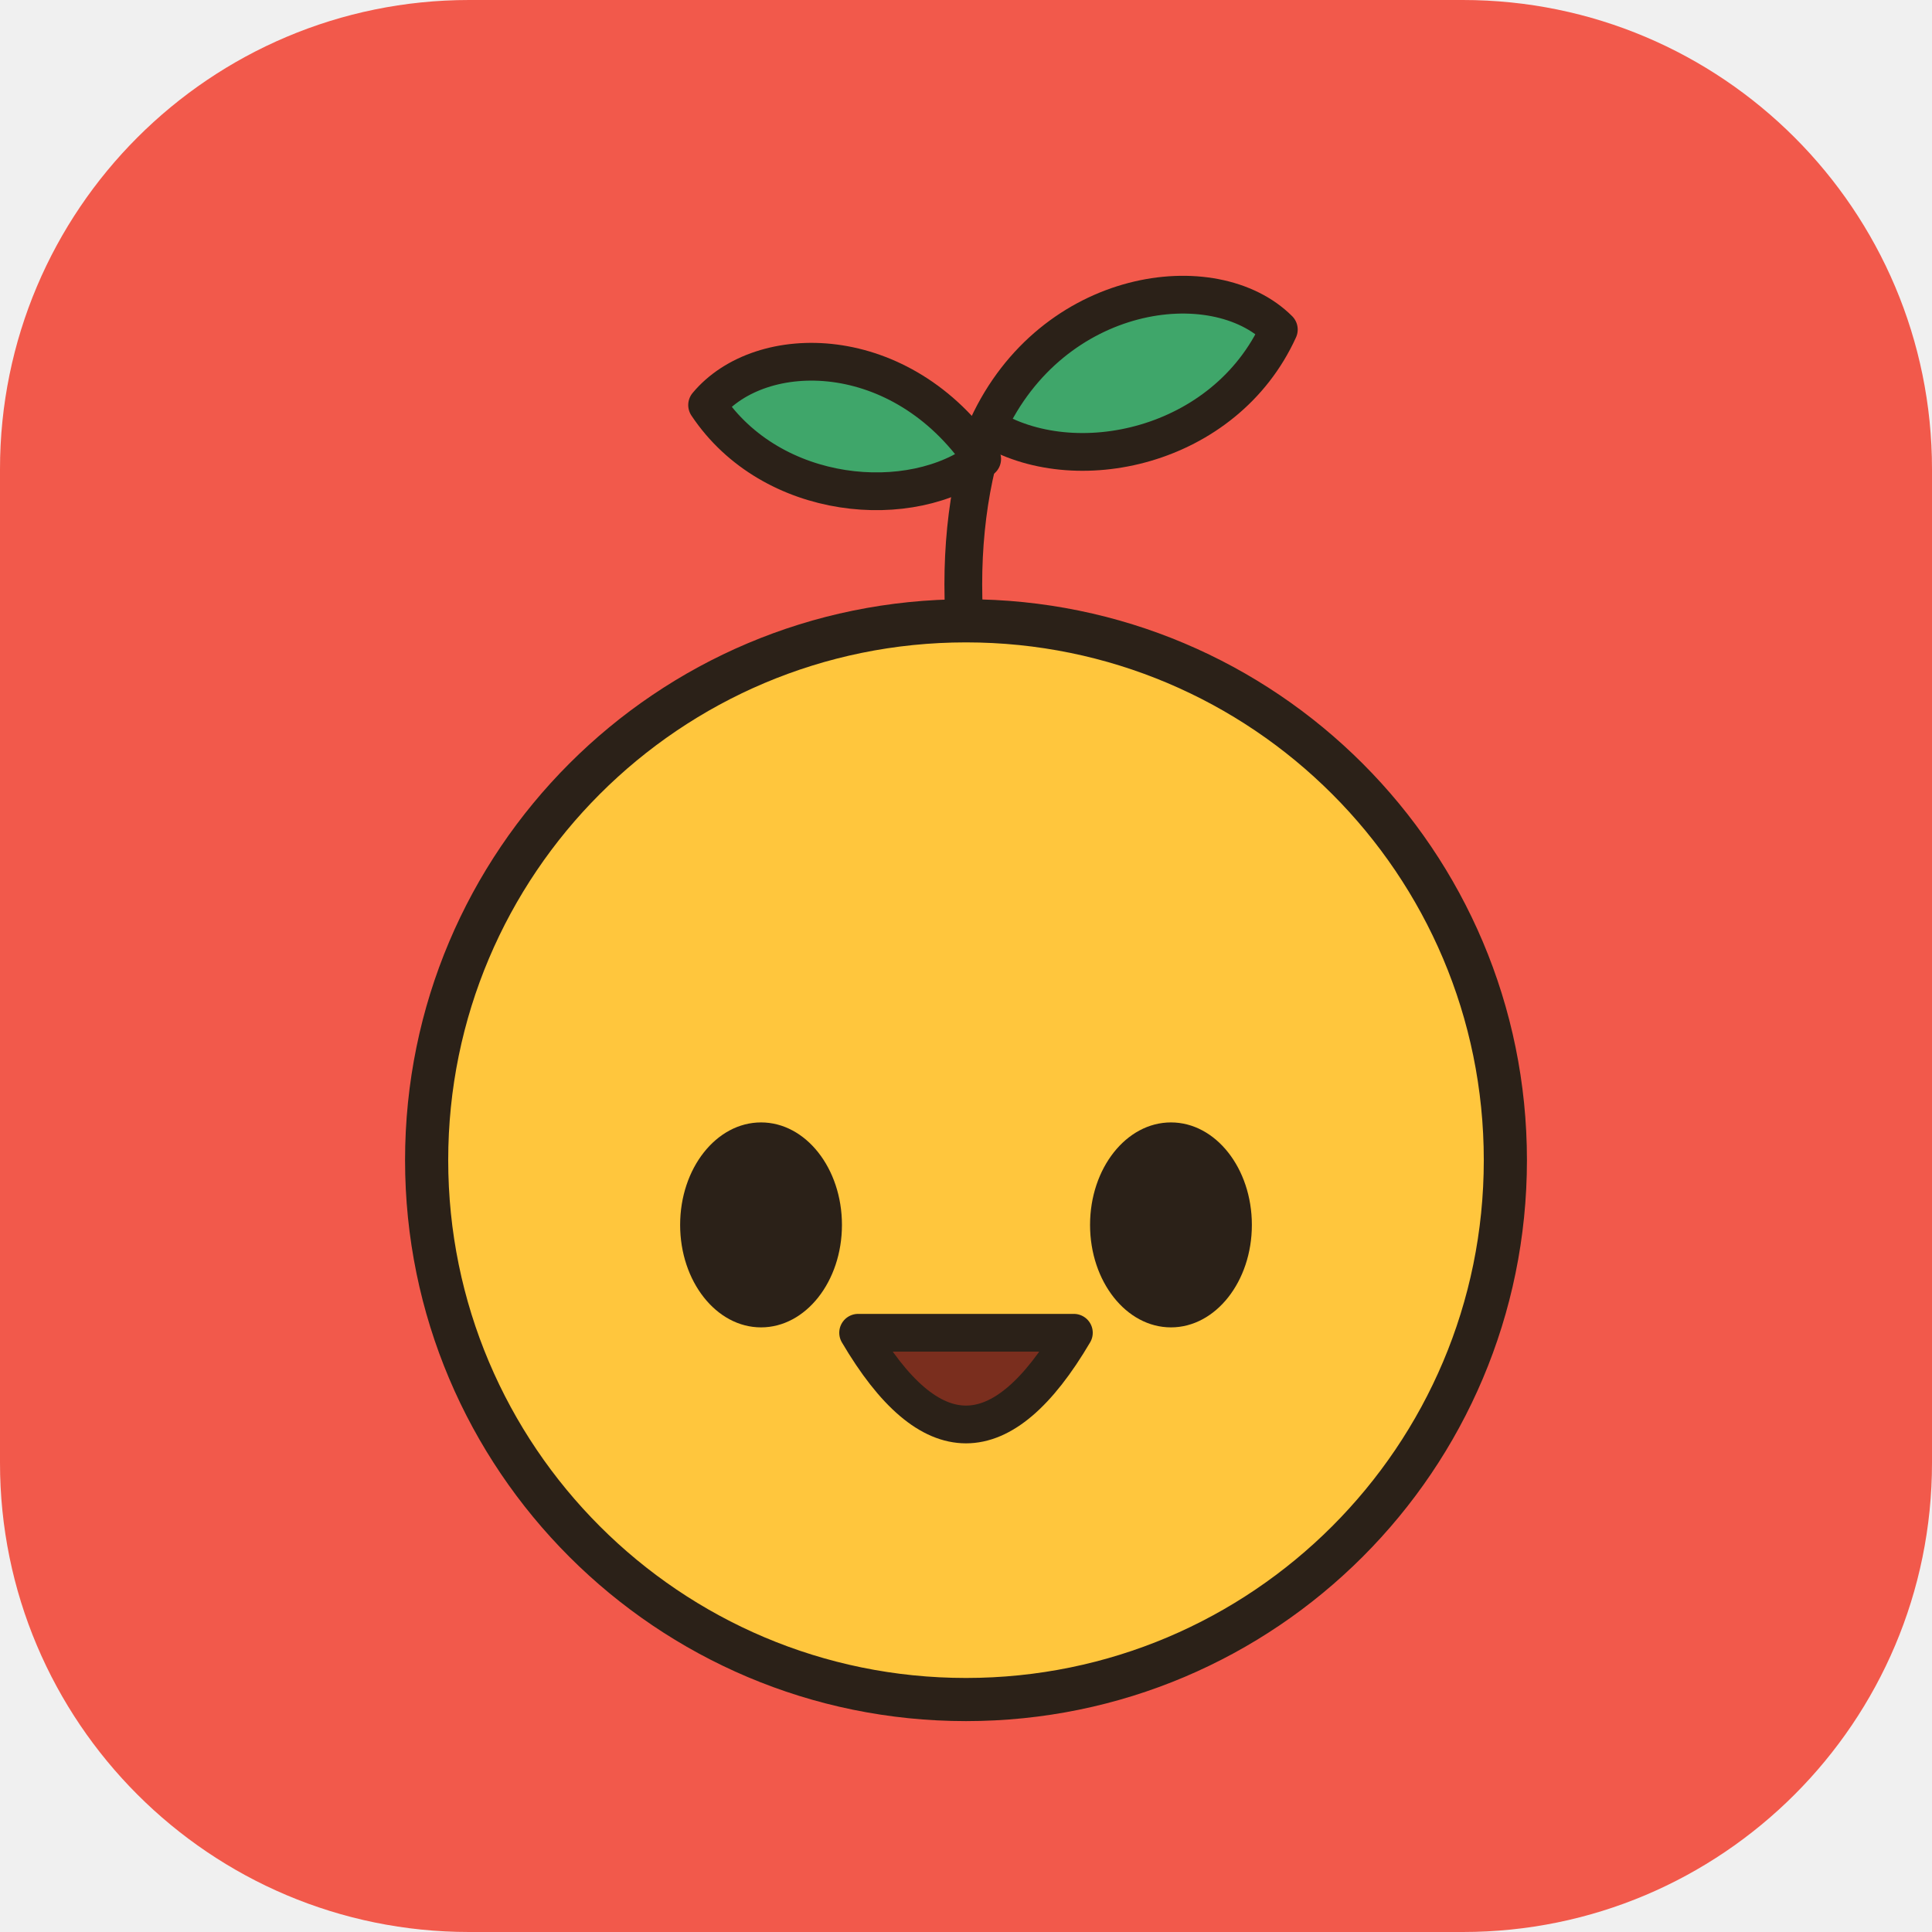
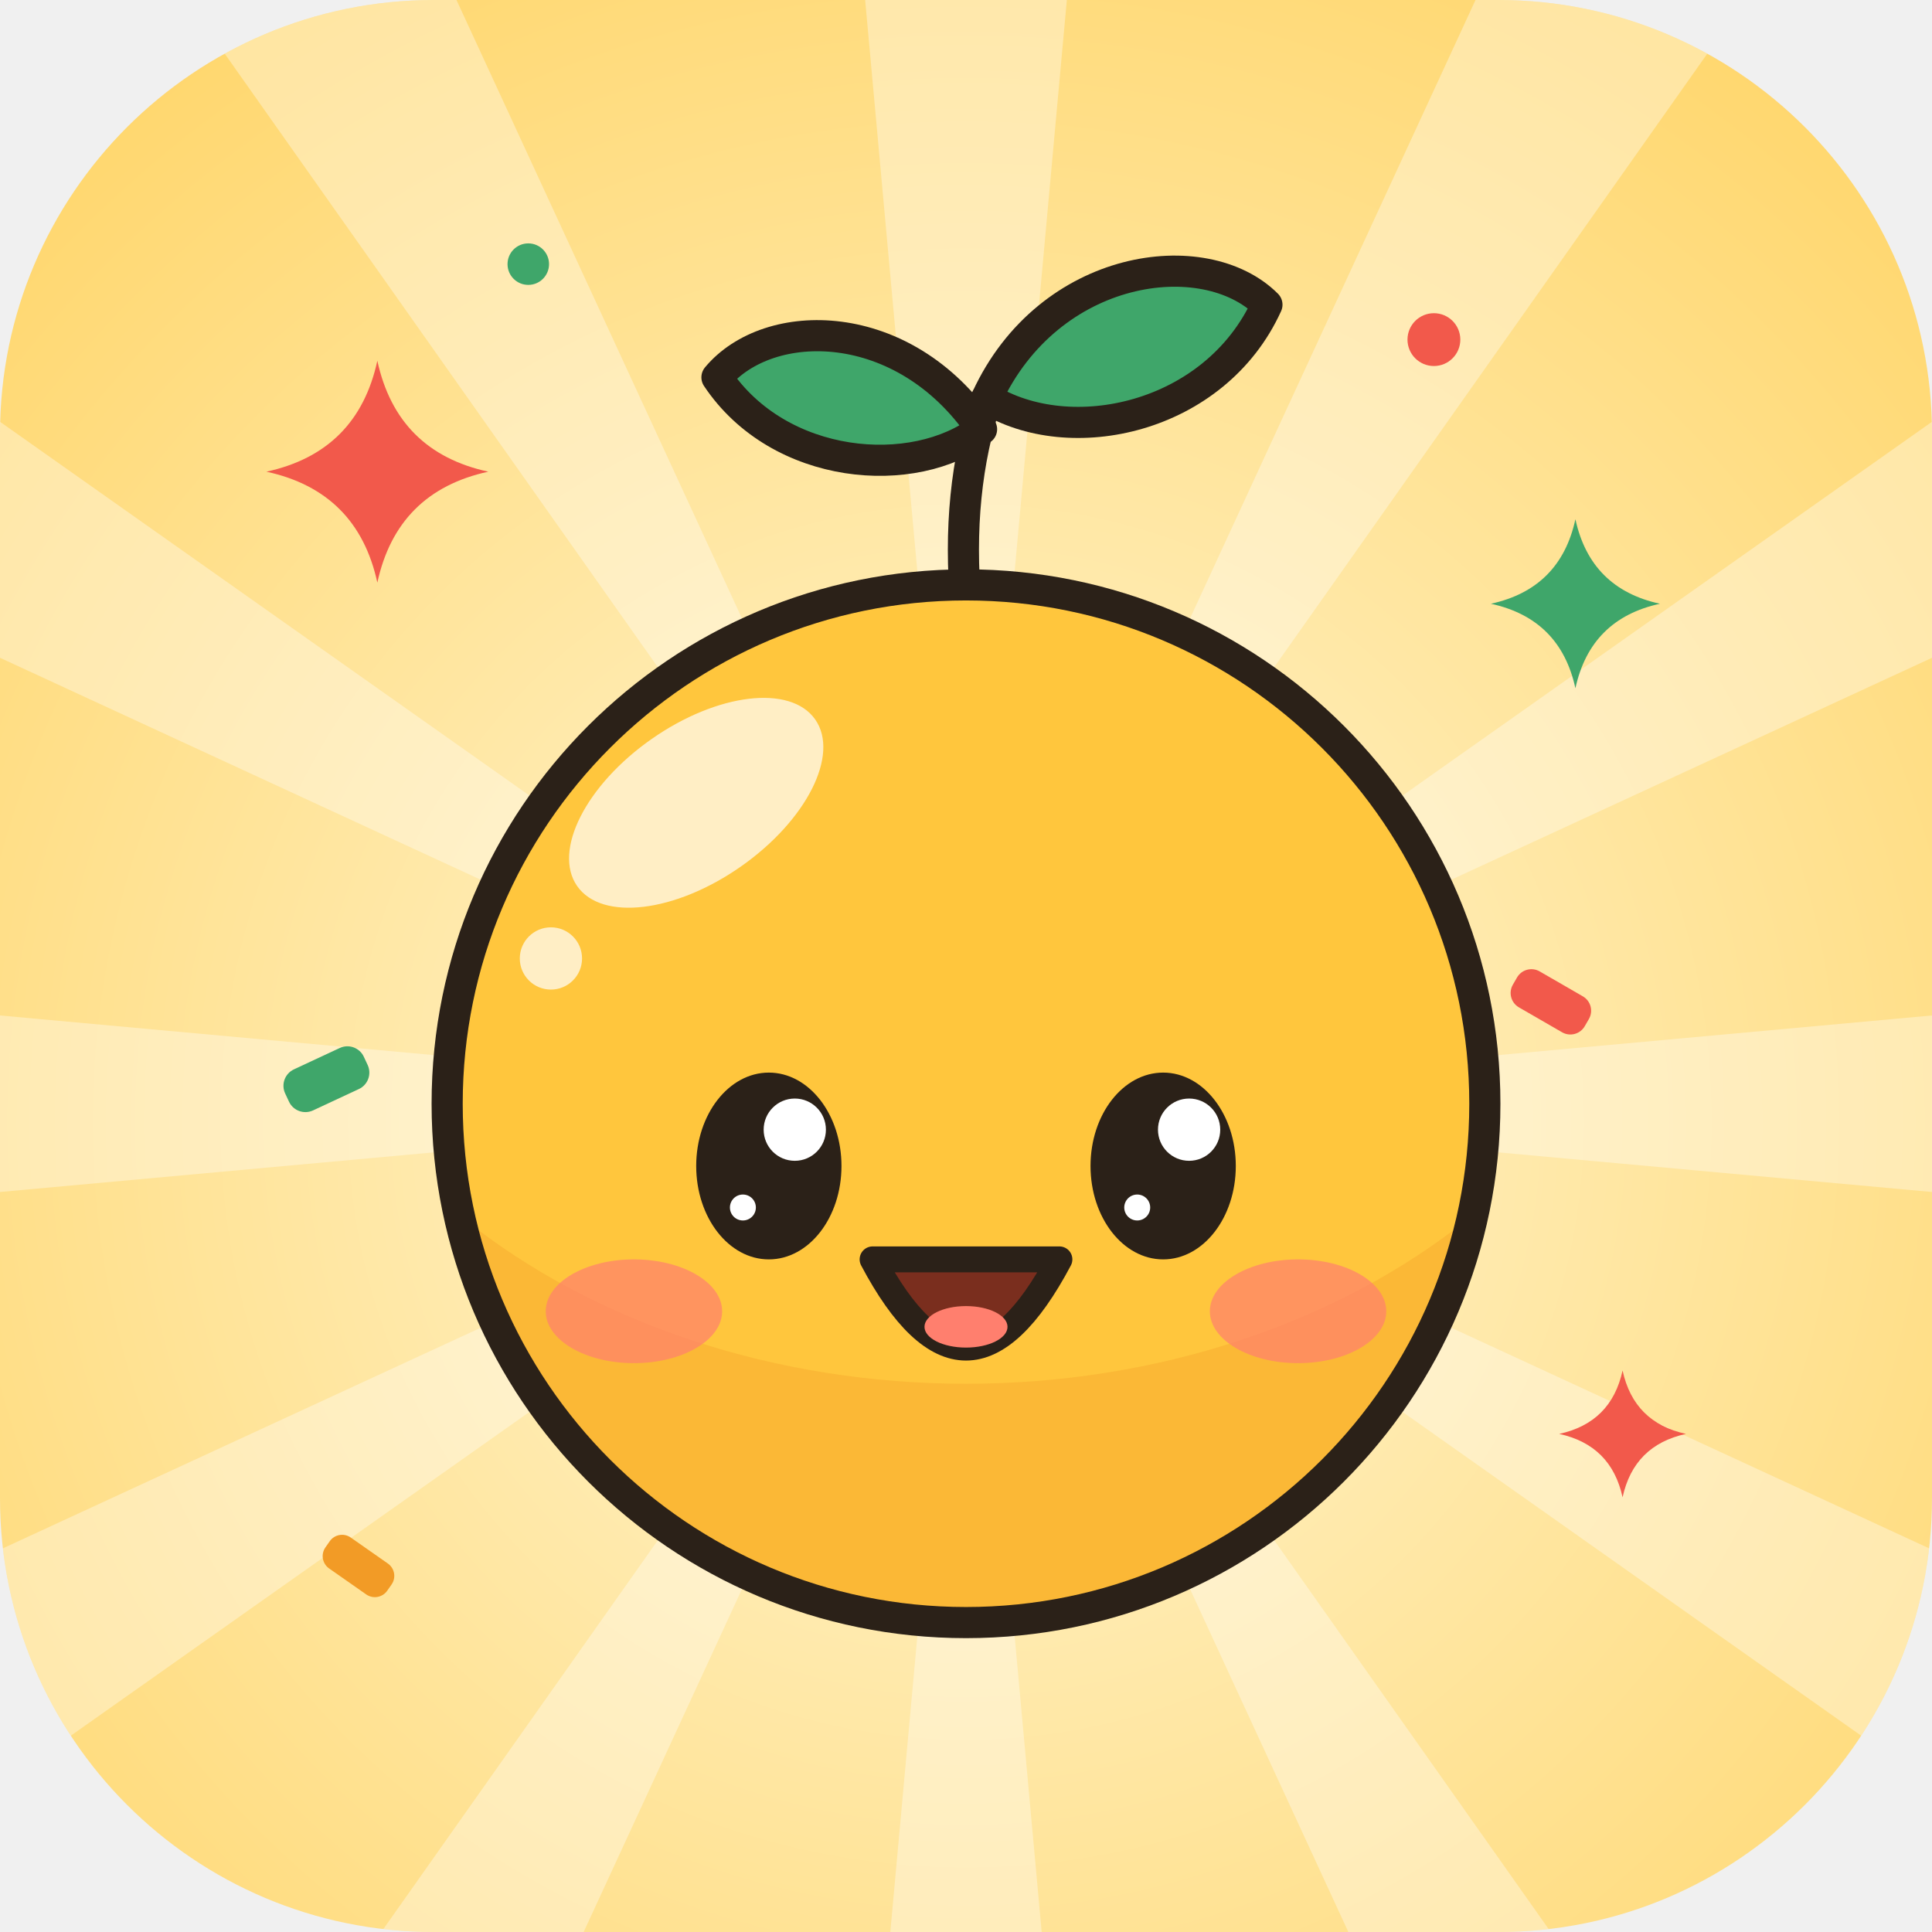
- <svg xmlns="http://www.w3.org/2000/svg" viewBox="0 0 140 140" width="1024" height="1024">
-   <rect width="140" height="140" rx="34" fill="#F2594B" />
-   <svg x="27" y="14.5" width="86" height="111" viewBox="40 -50 220 284">
-     <path d="M150 32 Q148 10 154 -8" fill="none" stroke="#2B2118" stroke-width="7" stroke-linecap="round" />
-     <path d="M153 -2 C138 -24 112 -24 102 -12 C114 6 140 8 153 -2Z" fill="#3FA66A" stroke="#2B2118" stroke-width="7" stroke-linejoin="round" />
-     <path d="M154 -8 C166 -34 196 -38 208 -26 C198 -4 170 2 154 -8Z" fill="#3FA66A" stroke="#2B2118" stroke-width="7" stroke-linejoin="round" />
-     <circle cx="150" cy="128" r="100" fill="#FFC63D" stroke="#2B2118" stroke-width="8" />
-     <ellipse cx="112" cy="140" rx="15" ry="19" fill="#2B2118" />
-     <ellipse cx="188" cy="140" rx="15" ry="19" fill="#2B2118" />
-     <path d="M130 160 Q150 194 170 160 Z" fill="#7A2E1E" stroke="#2B2118" stroke-width="7" stroke-linejoin="round" />
-   </svg>
+ <svg xmlns="http://www.w3.org/2000/svg" viewBox="0 0 1024 1024" width="1024" height="1024">
+   <defs>
+     <radialGradient id="g" cx="50%" cy="58%" r="70%">
+       <stop offset="0" stop-color="#FFF6D6" />
+       <stop offset="1" stop-color="#FFD66B" />
+     </radialGradient>
+     <clipPath id="t">
+       <rect width="1024" height="1024" rx="230" />
+     </clipPath>
+   </defs>
+   <g clip-path="url(#t)">
+     <rect width="1024" height="1024" fill="url(#g)" />
+     <path d="M512 585 L422 -400 L602 -400Z" fill="#FFFFFF" opacity="0.35" transform="rotate(0 512 585)" />
+     <path d="M512 585 L422 -400 L602 -400Z" fill="#FFFFFF" opacity="0.35" transform="rotate(30 512 585)" />
+     <path d="M512 585 L422 -400 L602 -400Z" fill="#FFFFFF" opacity="0.35" transform="rotate(60 512 585)" />
+     <path d="M512 585 L422 -400 L602 -400Z" fill="#FFFFFF" opacity="0.35" transform="rotate(90 512 585)" />
+     <path d="M512 585 L422 -400 L602 -400Z" fill="#FFFFFF" opacity="0.35" transform="rotate(120 512 585)" />
+     <path d="M512 585 L422 -400 L602 -400Z" fill="#FFFFFF" opacity="0.35" transform="rotate(150 512 585)" />
+     <path d="M512 585 L422 -400 L602 -400Z" fill="#FFFFFF" opacity="0.35" transform="rotate(180 512 585)" />
+     <path d="M512 585 L422 -400 L602 -400Z" fill="#FFFFFF" opacity="0.35" transform="rotate(210 512 585)" />
+     <path d="M512 585 L422 -400 L602 -400Z" fill="#FFFFFF" opacity="0.35" transform="rotate(240 512 585)" />
+     <path d="M512 585 L422 -400 L602 -400Z" fill="#FFFFFF" opacity="0.35" transform="rotate(270 512 585)" />
+     <path d="M512 585 L422 -400 L602 -400Z" fill="#FFFFFF" opacity="0.35" transform="rotate(300 512 585)" />
+     <path d="M512 585 L422 -400 L602 -400Z" fill="#FFFFFF" opacity="0.35" transform="rotate(330 512 585)" />
+     <path d="M0 -14 Q2.5 -2.5 14 0 Q2.5 2.5 0 14 Q-2.5 2.5 -14 0 Q-2.5 -2.5 0 -14Z" transform="translate(200 250) scale(4.2)" fill="#F2594B" />
+     <path d="M0 -14 Q2.5 -2.5 14 0 Q2.5 2.5 0 14 Q-2.5 2.5 -14 0 Q-2.5 -2.5 0 -14Z" transform="translate(835 320) scale(3.2)" fill="#3FA66A" />
+     <path d="M0 -14 Q2.5 -2.5 14 0 Q2.5 2.5 0 14 Q-2.5 2.5 -14 0 Q-2.5 -2.5 0 -14Z" transform="translate(860 760) scale(2.4)" fill="#F2594B" />
+     <rect x="150" y="560" width="46" height="24" rx="9.6" transform="rotate(-25 173.0 572.0)" fill="#3FA66A" />
+     <rect x="800" y="520" width="44" height="22" rx="8.8" transform="rotate(30 822.0 531.0)" fill="#F2594B" />
+     <rect x="170" y="820" width="40" height="20" rx="8.0" transform="rotate(35 190.0 830.0)" fill="#F29B26" />
+     <circle cx="760" cy="180" r="14" fill="#F2594B" />
+     <circle cx="280" cy="140" r="11" fill="#3FA66A" />
+     <g transform="rotate(0 512 585) translate(99.5 233.0) scale(2.75)">
+       <path d="M150 32 Q148 10 154 -8" fill="none" stroke="#2B2118" stroke-width="6" stroke-linecap="round" />
+       <path d="M153 -2 C138 -24 112 -24 102 -12 C114 6 140 8 153 -2Z" fill="#3FA66A" stroke="#2B2118" stroke-width="6" stroke-linejoin="round" />
+       <path d="M154 -8 C166 -34 196 -38 208 -26 C198 -4 170 2 154 -8Z" fill="#3FA66A" stroke="#2B2118" stroke-width="6" stroke-linejoin="round" />
+       <circle cx="150" cy="128" r="100" fill="#FFC63D" />
+       <path d="M53 150 A100 100 0 0 0 247 150 A135 105 0 0 1 53 150Z" fill="#F29B26" opacity="0.32" />
+       <ellipse cx="98" cy="70" rx="28" ry="15" transform="rotate(-35 98 70)" fill="#FFFFFF" opacity="0.7" />
+       <circle cx="70" cy="100" r="6" fill="#FFFFFF" opacity="0.7" />
+       <circle cx="150" cy="128" r="100" fill="none" stroke="#2B2118" stroke-width="6" />
+       <ellipse cx="112" cy="140" rx="14" ry="18" fill="#2B2118" />
+       <circle cx="117" cy="133" r="6" fill="#FFFFFF" />
+       <circle cx="107" cy="148" r="2.5" fill="#FFFFFF" />
+       <ellipse cx="188" cy="140" rx="14" ry="18" fill="#2B2118" />
+       <circle cx="193" cy="133" r="6" fill="#FFFFFF" />
+       <circle cx="183" cy="148" r="2.5" fill="#FFFFFF" />
+       <ellipse cx="86" cy="168" rx="17" ry="10" fill="#FF7F6E" opacity="0.7" />
+       <ellipse cx="214" cy="168" rx="17" ry="10" fill="#FF7F6E" opacity="0.7" />
+       <path d="M132 158 Q150 192 168 158 Z" fill="#7A2E1E" stroke="#2B2118" stroke-width="5" stroke-linejoin="round" />
+       <ellipse cx="150" cy="171" rx="8" ry="4" fill="#FF7F6E" />
+     </g>
+   </g>
</svg>
